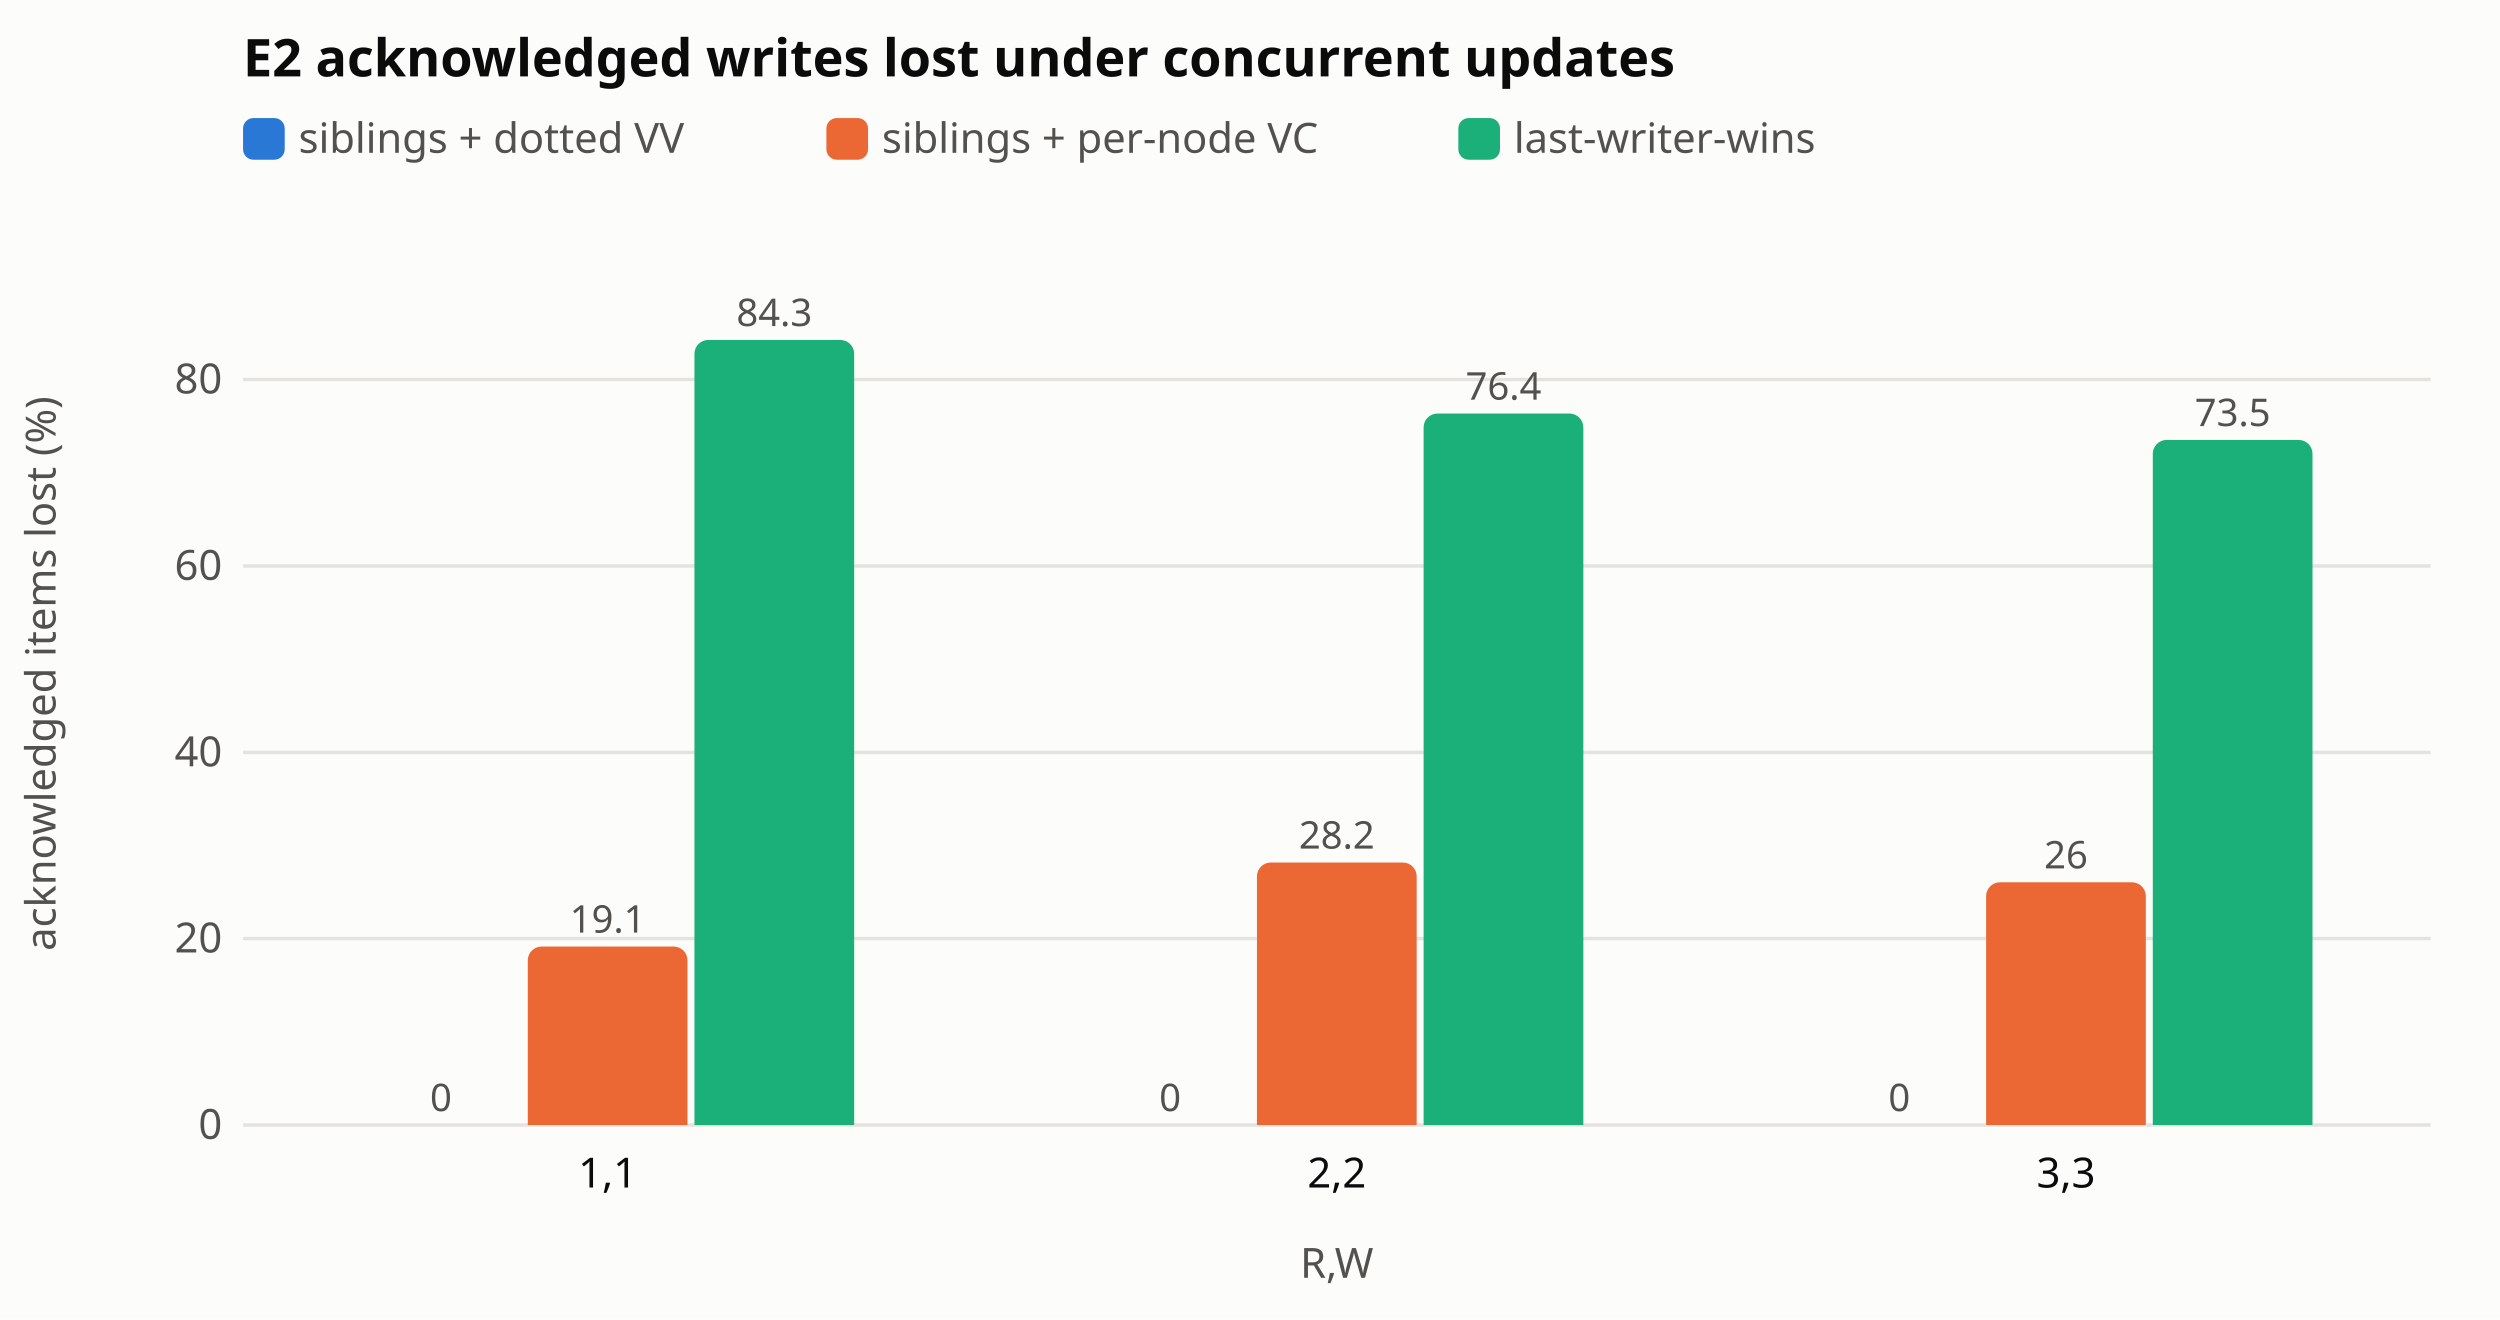
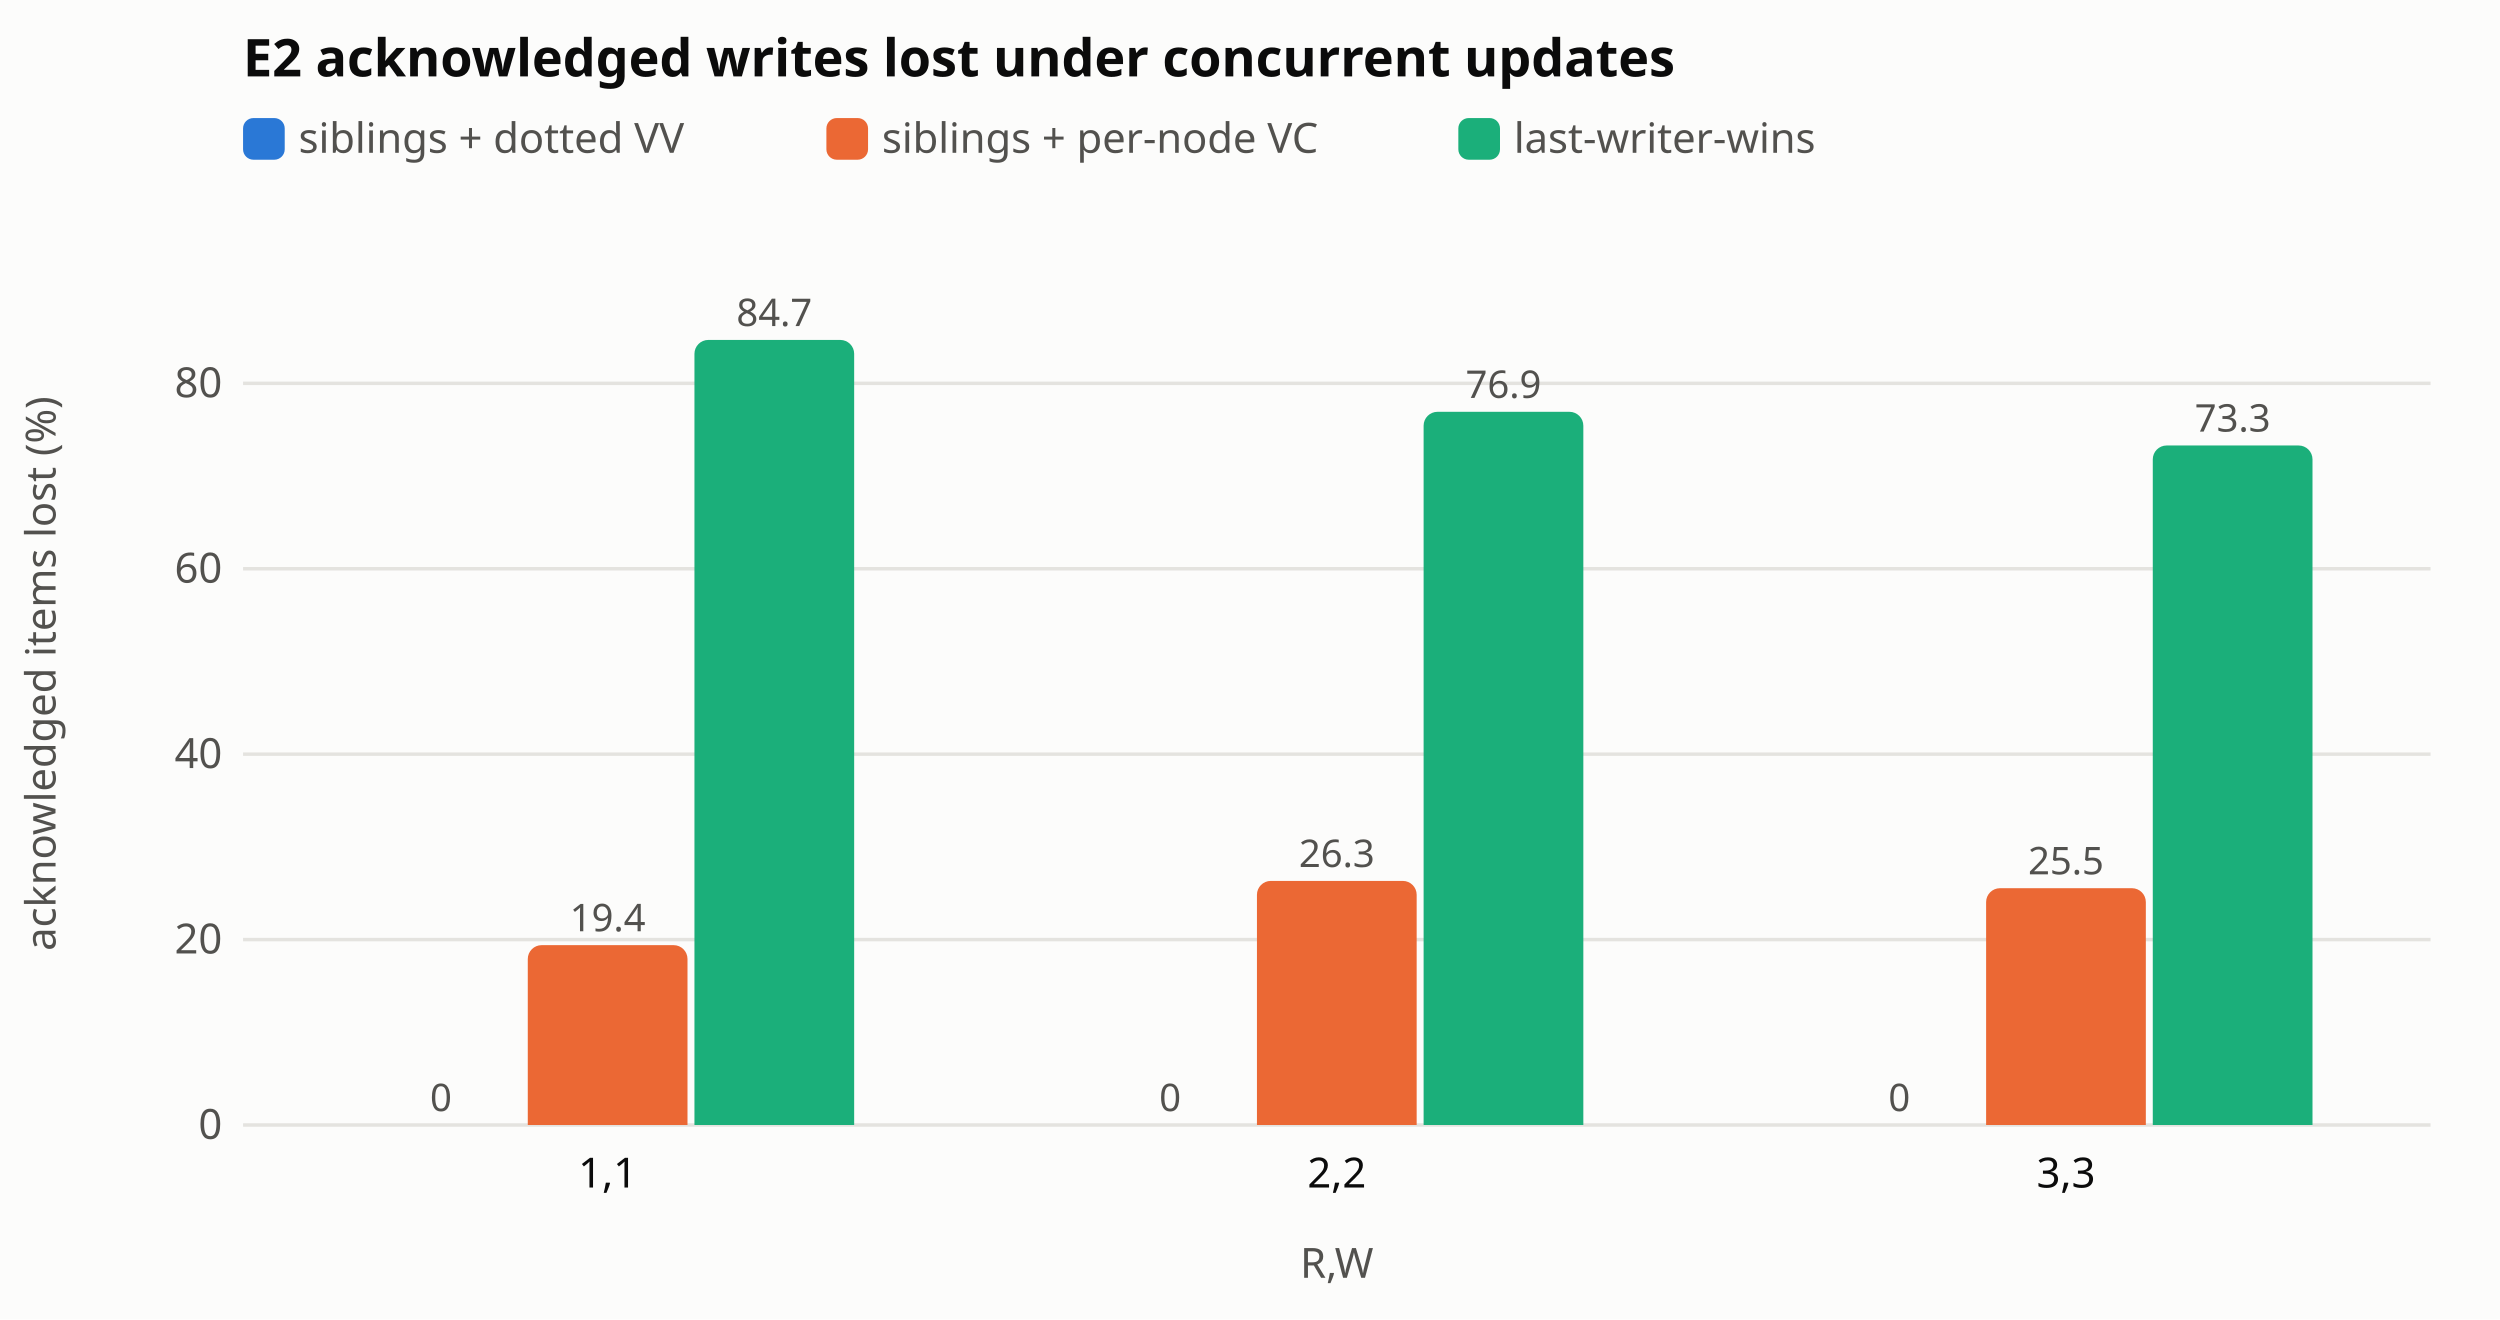
<svg xmlns="http://www.w3.org/2000/svg" width="720" height="380" font-family="system-ui,sans-serif" font-size="12">
  <rect width="100%" height="100%" fill="#fcfcfb" />
  <text x="70" y="22" font-size="15" font-weight="600" fill="#0b0b0b">E2 acknowledged writes lost under concurrent updates</text>
  <rect x="70" y="34" width="12" height="12" rx="3" fill="#2a78d6" />
  <text x="86" y="44" fill="#52514e">siblings + dotted VV</text>
  <rect x="238" y="34" width="12" height="12" rx="3" fill="#eb6834" />
  <text x="254" y="44" fill="#52514e">siblings + per-node VC</text>
  <rect x="420" y="34" width="12" height="12" rx="3" fill="#1baf7a" />
  <text x="436" y="44" fill="#52514e">last-writer-wins</text>
  <text x="385" y="368" text-anchor="middle" fill="#52514e">R,W</text>
  <text transform="translate(16,194) rotate(-90)" text-anchor="middle" fill="#52514e">acknowledged items lost (%)</text>
  <line x1="70" x2="700" y1="324.0" y2="324.0" stroke="#e4e3df" />
  <text x="64" y="328.0" text-anchor="end" fill="#52514e">0</text>
-   <line x1="70" x2="700" y1="270.3" y2="270.3" stroke="#e4e3df" />
-   <text x="64" y="274.3" text-anchor="end" fill="#52514e">20</text>
-   <line x1="70" x2="700" y1="216.7" y2="216.7" stroke="#e4e3df" />
-   <text x="64" y="220.7" text-anchor="end" fill="#52514e">40</text>
-   <line x1="70" x2="700" y1="163.0" y2="163.0" stroke="#e4e3df" />
-   <text x="64" y="167.0" text-anchor="end" fill="#52514e">60</text>
-   <line x1="70" x2="700" y1="109.3" y2="109.3" stroke="#e4e3df" />
-   <text x="64" y="113.3" text-anchor="end" fill="#52514e">80</text>
+   <line x1="70" x2="700" y1="270.6" y2="270.6" stroke="#e4e3df" />
+   <text x="64" y="274.6" text-anchor="end" fill="#52514e">20</text>
+   <line x1="70" x2="700" y1="217.2" y2="217.2" stroke="#e4e3df" />
+   <text x="64" y="221.2" text-anchor="end" fill="#52514e">40</text>
+   <line x1="70" x2="700" y1="163.8" y2="163.8" stroke="#e4e3df" />
+   <text x="64" y="167.8" text-anchor="end" fill="#52514e">60</text>
+   <line x1="70" x2="700" y1="110.4" y2="110.4" stroke="#e4e3df" />
+   <text x="64" y="114.4" text-anchor="end" fill="#52514e">80</text>
  <text x="175.0" y="342" text-anchor="middle" fill="#0b0b0b">1,1</text>
  <text x="127.0" y="320.0" text-anchor="middle" font-size="11" fill="#52514e">0</text>
-   <path d="M152.0 324 V276.6 a4 4 0 0 1 4 -4 H194.0 a4 4 0 0 1 4 4 V324 Z" fill="#eb6834" />
-   <text x="175.0" y="268.6" text-anchor="middle" font-size="11" fill="#52514e">19.1</text>
+   <path d="M152.0 324 V276.2 a4 4 0 0 1 4 -4 H194.0 a4 4 0 0 1 4 4 V324 Z" fill="#eb6834" />
+   <text x="175.0" y="268.2" text-anchor="middle" font-size="11" fill="#52514e">19.4</text>
  <path d="M200.0 324 V101.9 a4 4 0 0 1 4 -4 H242.0 a4 4 0 0 1 4 4 V324 Z" fill="#1baf7a" />
-   <text x="223.0" y="93.9" text-anchor="middle" font-size="11" fill="#52514e">84.3</text>
+   <text x="223.0" y="93.9" text-anchor="middle" font-size="11" fill="#52514e">84.7</text>
  <text x="385.0" y="342" text-anchor="middle" fill="#0b0b0b">2,2</text>
  <text x="337.0" y="320.0" text-anchor="middle" font-size="11" fill="#52514e">0</text>
-   <path d="M362.0 324 V252.4 a4 4 0 0 1 4 -4 H404.0 a4 4 0 0 1 4 4 V324 Z" fill="#eb6834" />
-   <text x="385.0" y="244.4" text-anchor="middle" font-size="11" fill="#52514e">28.2</text>
-   <path d="M410.0 324 V123.1 a4 4 0 0 1 4 -4 H452.0 a4 4 0 0 1 4 4 V324 Z" fill="#1baf7a" />
-   <text x="433.0" y="115.1" text-anchor="middle" font-size="11" fill="#52514e">76.4</text>
+   <path d="M362.0 324 V257.7 a4 4 0 0 1 4 -4 H404.0 a4 4 0 0 1 4 4 V324 Z" fill="#eb6834" />
+   <text x="385.0" y="249.7" text-anchor="middle" font-size="11" fill="#52514e">26.3</text>
+   <path d="M410.0 324 V122.6 a4 4 0 0 1 4 -4 H452.0 a4 4 0 0 1 4 4 V324 Z" fill="#1baf7a" />
+   <text x="433.0" y="114.6" text-anchor="middle" font-size="11" fill="#52514e">76.9</text>
  <text x="595.0" y="342" text-anchor="middle" fill="#0b0b0b">3,3</text>
  <text x="547.0" y="320.0" text-anchor="middle" font-size="11" fill="#52514e">0</text>
-   <path d="M572.0 324 V258.1 a4 4 0 0 1 4 -4 H614.0 a4 4 0 0 1 4 4 V324 Z" fill="#eb6834" />
-   <text x="595.0" y="250.1" text-anchor="middle" font-size="11" fill="#52514e">26</text>
-   <path d="M620.0 324 V130.7 a4 4 0 0 1 4 -4 H662.0 a4 4 0 0 1 4 4 V324 Z" fill="#1baf7a" />
-   <text x="643.0" y="122.7" text-anchor="middle" font-size="11" fill="#52514e">73.5</text>
+   <path d="M572.0 324 V259.8 a4 4 0 0 1 4 -4 H614.0 a4 4 0 0 1 4 4 V324 Z" fill="#eb6834" />
+   <text x="595.0" y="251.8" text-anchor="middle" font-size="11" fill="#52514e">25.5</text>
+   <path d="M620.0 324 V132.3 a4 4 0 0 1 4 -4 H662.0 a4 4 0 0 1 4 4 V324 Z" fill="#1baf7a" />
+   <text x="643.0" y="124.3" text-anchor="middle" font-size="11" fill="#52514e">73.3</text>
</svg>
